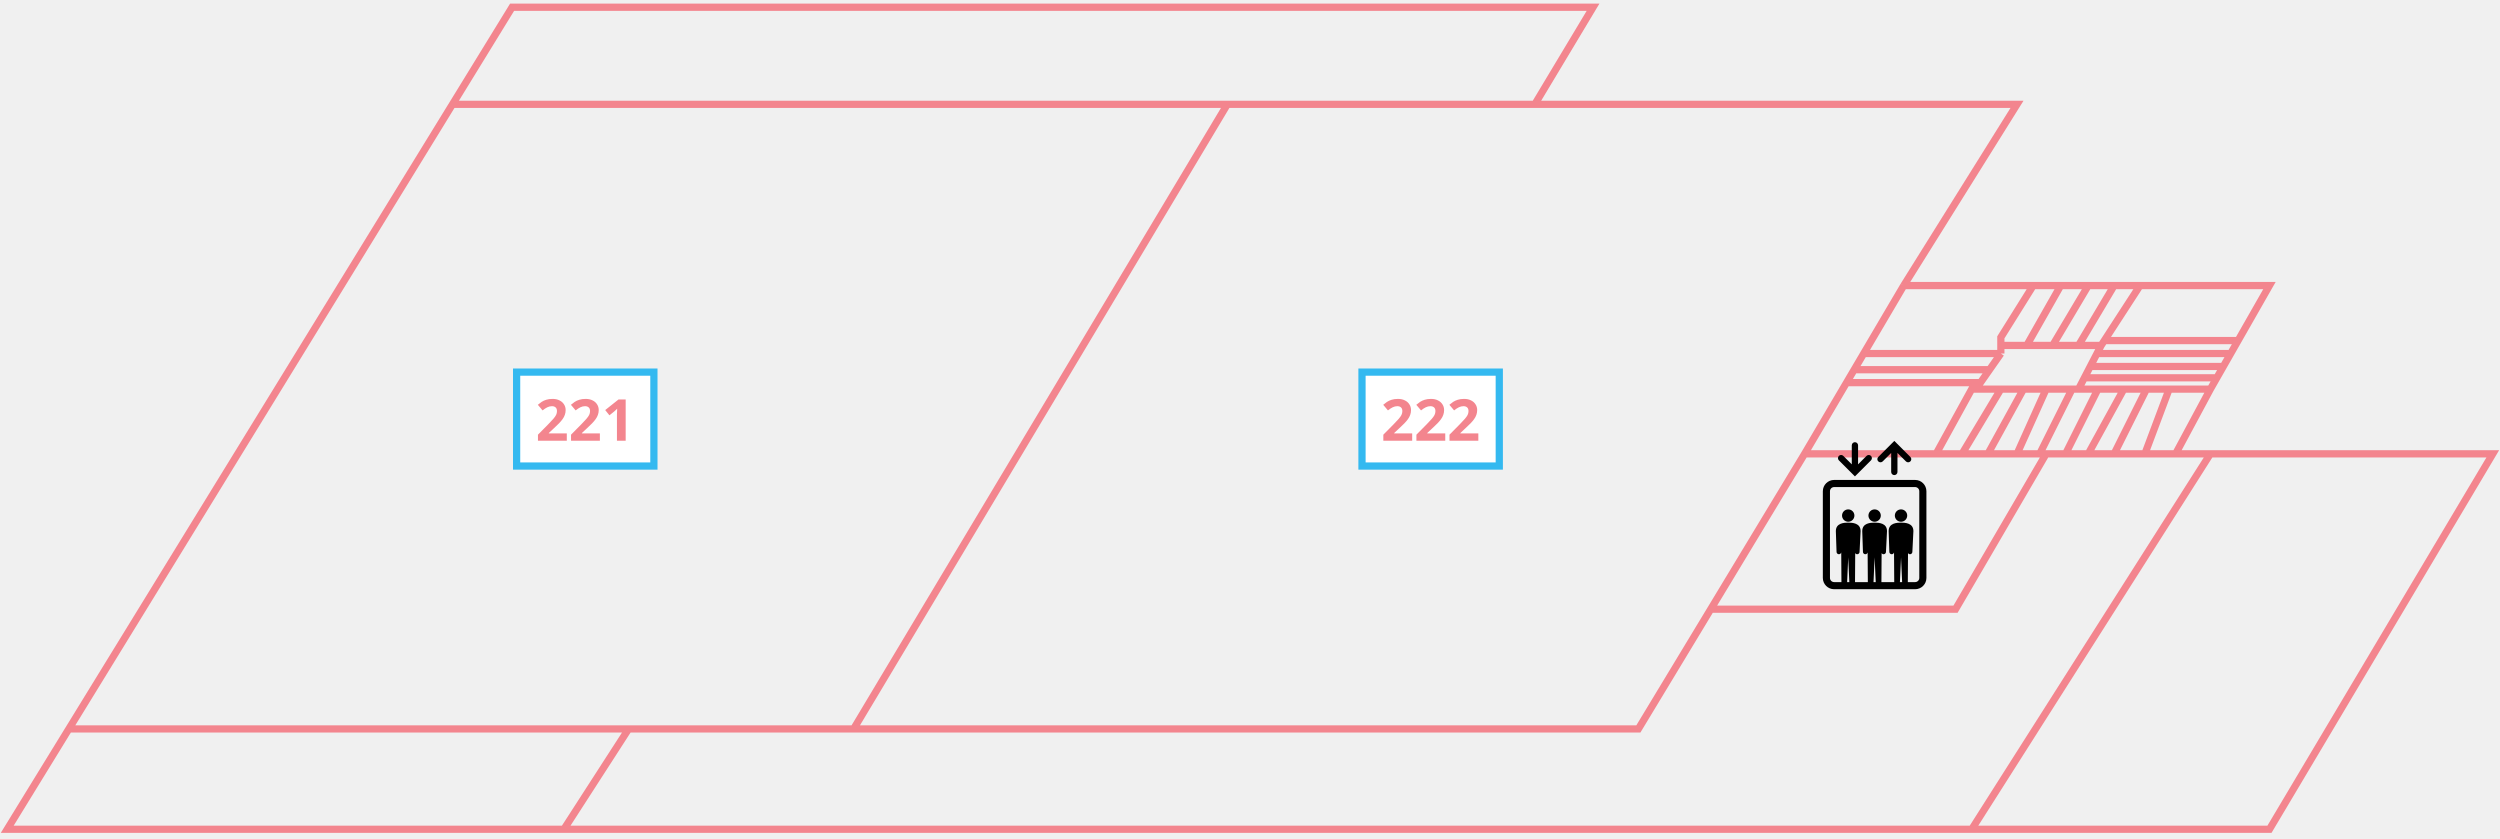
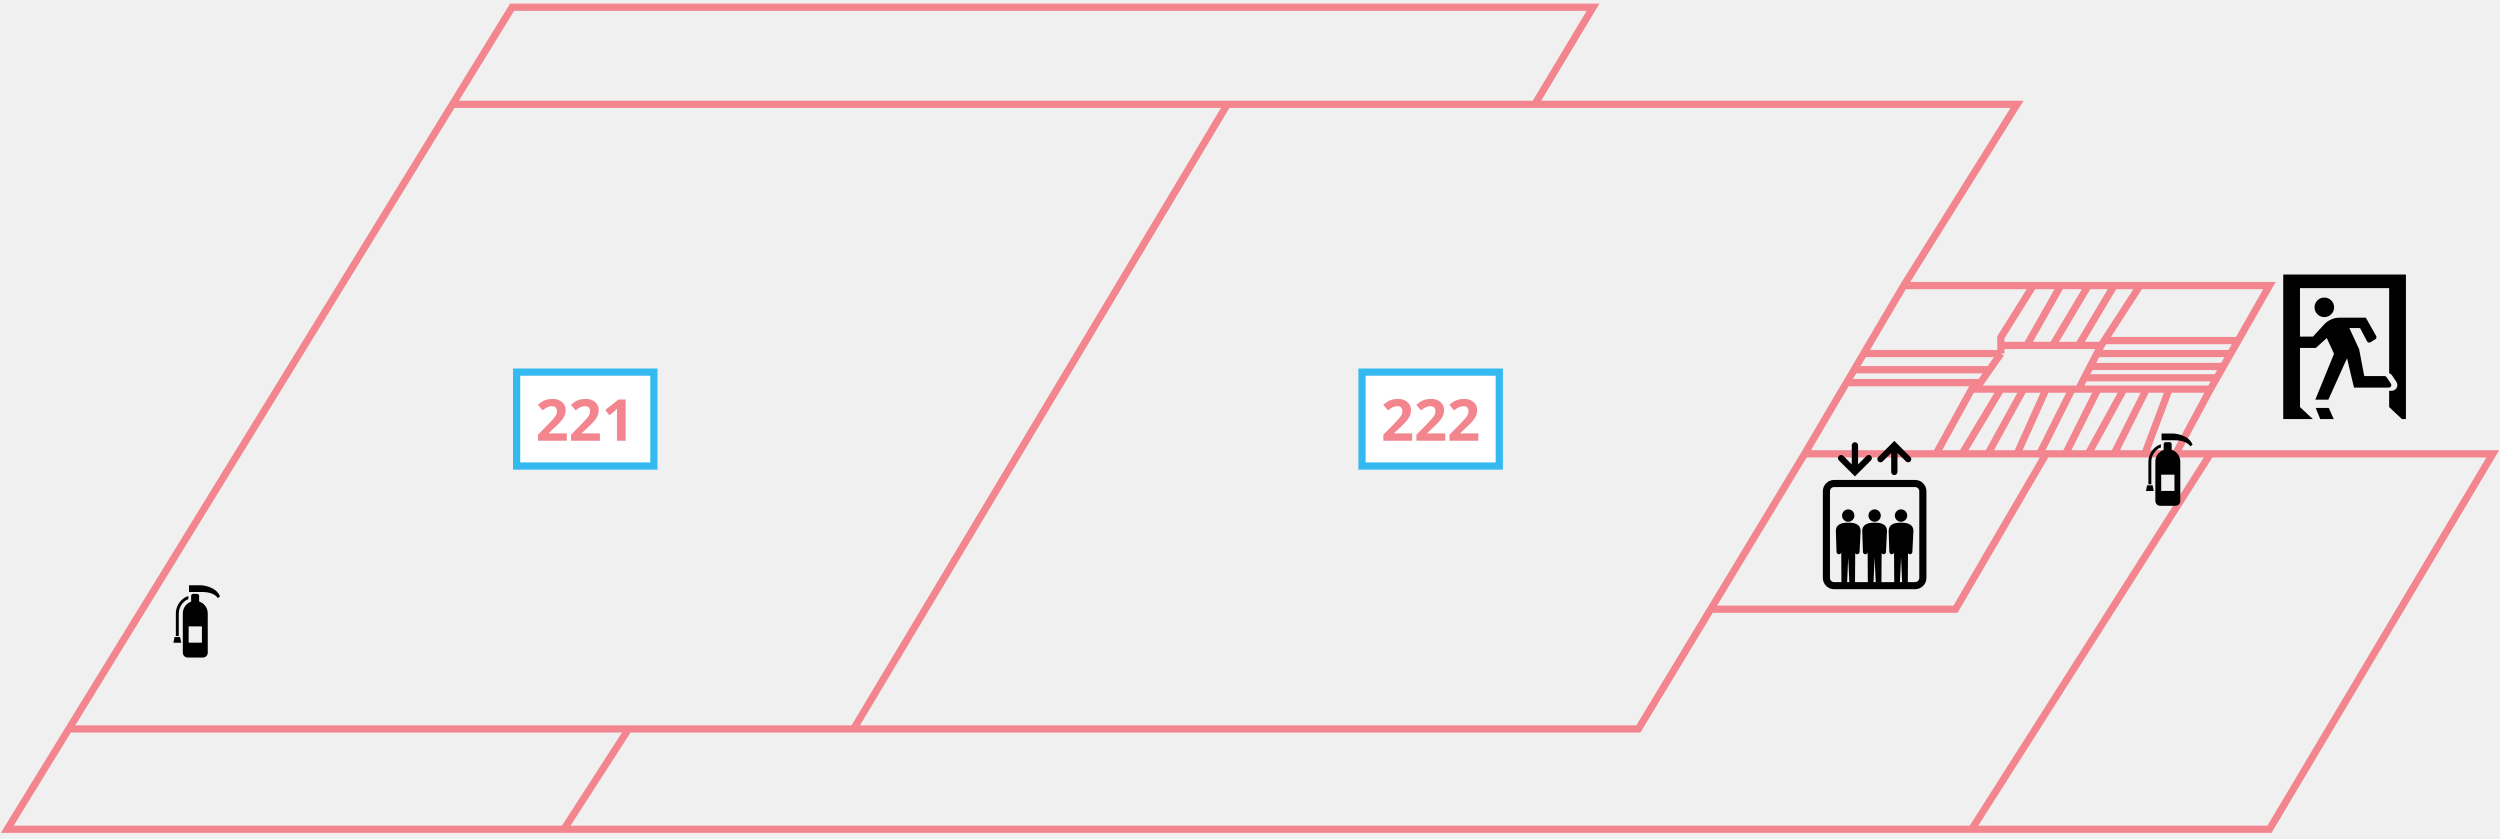
<svg xmlns="http://www.w3.org/2000/svg" width="346" height="116" viewBox="0 0 346 116" fill="none">
  <path d="M212.417 14.438L220.479 1H70.875L62.622 14.438M212.417 14.438H279.156L263.479 39.521M212.417 14.438H169.865M263.479 39.521H281.396M263.479 39.521L257.938 48.927M301.104 62.812L305.915 53.854M301.104 62.812H296.849M301.104 62.812H305.915M9.528 100.885L1 114.771H78.042M9.528 100.885L62.622 14.438M9.528 100.885H87M118.139 100.885H226.75L236.765 84.312M118.139 100.885L169.865 14.438M118.139 100.885H87M169.865 14.438H62.622M78.042 114.771L87 100.885M78.042 114.771H272.885M236.765 84.312H270.646L283.187 62.812M236.765 84.312L249.758 62.812M283.187 62.812H282.292M283.187 62.812H285.875M249.758 62.812H267.958M249.758 62.812L255.563 52.958M267.958 62.812L272.885 53.854H276.917M267.958 62.812H271.542M305.915 53.854H300.208M305.915 53.854L306.81 52.286M271.542 62.812L276.917 53.854M271.542 62.812H275.125M276.917 53.854H280.052M275.125 62.812L280.052 53.854M275.125 62.812H279.156M280.052 53.854H283.187M279.156 62.812L283.187 53.854M279.156 62.812H282.292M283.187 53.854H286.771M282.292 62.812L286.771 53.854M286.771 53.854H287.667M285.875 62.812L290.354 53.854M285.875 62.812H289.01M290.354 53.854H293.937M290.354 53.854H287.667M289.01 62.812L293.937 53.854M289.01 62.812H292.594M293.937 53.854H297.073M292.594 62.812L297.073 53.854M292.594 62.812H296.849M297.073 53.854H300.208M296.849 62.812L300.208 53.854M273.781 53.406L274.095 52.958M276.917 48.927V47.807M276.917 48.927H257.938M276.917 48.927L275.349 51.167M281.396 39.521L276.917 46.688V47.807M281.396 39.521H285.203M276.917 47.807H280.5M290.802 47.807H287.667M290.802 47.807L291.238 47.135M290.802 47.807L290.221 48.927M296.177 39.521H314.094L309.749 47.135M296.177 39.521H292.594M296.177 39.521L291.238 47.135M287.667 47.807L292.594 39.521M287.667 47.807H284.083M292.594 39.521H289.01M284.083 47.807L289.01 39.521M284.083 47.807H280.5M289.01 39.521H285.203M280.5 47.807L285.203 39.521M287.667 53.854L288.48 52.286M291.238 47.135H309.749M309.749 47.135L308.727 48.927M290.221 48.927H308.727M290.221 48.927L289.292 50.719M308.727 48.927L307.704 50.719M289.292 50.719H307.704M289.292 50.719L288.48 52.286M307.704 50.719L306.81 52.286M288.48 52.286H306.81M257.938 48.927L256.619 51.167M256.619 51.167H275.349M256.619 51.167L255.563 52.958M275.349 51.167L274.095 52.958M255.563 52.958H274.095M305.915 62.812H345L314.094 114.771H272.885M305.915 62.812L272.885 114.771" stroke="#F3858E" />
  <path d="M255.794 70.499C255.321 70.499 254.938 70.882 254.938 71.354C254.938 71.827 255.321 72.21 255.794 72.21C256.267 72.21 256.65 71.827 256.65 71.354C256.65 70.882 256.267 70.499 255.794 70.499Z" fill="black" />
  <path d="M259.448 70.499C258.975 70.499 258.592 70.882 258.592 71.354C258.592 71.827 258.975 72.21 259.448 72.21C259.92 72.21 260.304 71.827 260.304 71.354C260.304 70.882 259.92 70.499 259.448 70.499Z" fill="black" />
  <path d="M263.102 70.499C262.629 70.499 262.246 70.882 262.246 71.354C262.246 71.827 262.629 72.21 263.102 72.21C263.575 72.21 263.958 71.827 263.958 71.354C263.958 70.882 263.575 70.499 263.102 70.499Z" fill="black" />
  <path d="M265.053 66.424H253.844C252.982 66.424 252.281 67.125 252.281 67.986V79.987C252.281 80.848 252.982 81.549 253.844 81.549H265.053C265.914 81.549 266.615 80.848 266.615 79.987V67.986C266.615 67.125 265.914 66.424 265.053 66.424ZM255.642 80.563L255.794 77.133L255.947 80.563H255.642ZM259.295 80.563L259.448 77.133L259.601 80.563H259.295ZM262.949 80.563L263.102 77.133L263.254 80.563H262.949ZM265.629 79.987C265.629 80.305 265.37 80.563 265.053 80.563H264.041L264.069 76.558C264.132 76.65 264.236 76.712 264.356 76.707C264.539 76.698 264.681 76.542 264.672 76.358L264.814 73.509C264.814 72.389 263.679 72.334 263.102 72.334C262.524 72.334 261.389 72.389 261.389 73.509L261.485 76.358C261.476 76.542 261.617 76.698 261.801 76.707C261.962 76.714 262.095 76.604 262.134 76.454L262.162 80.563H260.388L260.416 76.558C260.479 76.65 260.582 76.712 260.702 76.707C260.886 76.698 261.028 76.542 261.019 76.358L261.161 73.509C261.161 72.389 260.025 72.334 259.448 72.334C258.871 72.334 257.735 72.389 257.735 73.509L257.831 76.358C257.822 76.542 257.964 76.698 258.148 76.707C258.308 76.714 258.442 76.604 258.48 76.454L258.508 80.563H256.734L256.762 76.558C256.825 76.65 256.928 76.712 257.048 76.707C257.232 76.698 257.374 76.542 257.365 76.358L257.507 73.509C257.507 72.389 256.372 72.333 255.794 72.333C255.217 72.333 254.082 72.389 254.082 73.509L254.177 76.358C254.168 76.542 254.31 76.698 254.494 76.707C254.655 76.714 254.789 76.604 254.827 76.454L254.855 80.563H253.844C253.526 80.563 253.267 80.305 253.267 79.987V67.986C253.267 67.668 253.526 67.41 253.844 67.41H265.053C265.37 67.41 265.629 67.668 265.629 67.986V79.987H265.629Z" fill="black" />
  <path d="M260.568 63.857L261.739 62.686V65.32C261.739 65.56 261.934 65.754 262.174 65.754C262.414 65.754 262.609 65.56 262.609 65.32V62.686L263.78 63.857C263.866 63.942 263.977 63.985 264.088 63.985C264.199 63.985 264.311 63.942 264.395 63.857C264.566 63.688 264.566 63.412 264.395 63.243L262.482 61.328L262.174 61.021L261.866 61.328L259.953 63.243C259.783 63.412 259.783 63.688 259.953 63.857C260.122 64.027 260.398 64.027 260.568 63.857Z" fill="black" />
  <path d="M256.414 65.626C256.414 65.626 256.414 65.626 256.414 65.626L256.722 65.934L257.03 65.626C257.03 65.626 257.03 65.626 257.03 65.626L258.943 63.712C259.113 63.542 259.113 63.267 258.943 63.097C258.774 62.927 258.498 62.927 258.328 63.097L257.157 64.268V61.635C257.157 61.395 256.962 61.2 256.722 61.2C256.482 61.2 256.287 61.395 256.287 61.635V64.268L255.116 63.097C254.946 62.927 254.67 62.927 254.5 63.097C254.331 63.267 254.331 63.542 254.5 63.712L256.414 65.626Z" fill="black" />
  <rect x="71.5" y="51.5" width="19" height="13" fill="white" stroke="#34B9F0" />
  <path d="M78.445 61H74.453V60.16L75.885 58.712C76.173 58.413 76.405 58.165 76.581 57.968C76.757 57.765 76.885 57.584 76.965 57.424C77.045 57.259 77.085 57.083 77.085 56.896C77.085 56.667 77.021 56.496 76.893 56.384C76.77 56.272 76.602 56.216 76.389 56.216C76.17 56.216 75.957 56.267 75.749 56.368C75.541 56.469 75.322 56.613 75.093 56.8L74.437 56.024C74.602 55.88 74.775 55.747 74.957 55.624C75.144 55.501 75.357 55.403 75.597 55.328C75.842 55.248 76.135 55.208 76.477 55.208C76.85 55.208 77.17 55.277 77.437 55.416C77.709 55.549 77.917 55.733 78.061 55.968C78.21 56.197 78.285 56.459 78.285 56.752C78.285 56.992 78.248 57.213 78.173 57.416C78.103 57.619 77.999 57.816 77.861 58.008C77.728 58.195 77.562 58.389 77.365 58.592C77.168 58.789 76.944 59.005 76.693 59.24L75.957 59.928V59.984H78.445V61ZM83.023 61H79.031V60.16L80.463 58.712C80.751 58.413 80.983 58.165 81.159 57.968C81.335 57.765 81.463 57.584 81.543 57.424C81.623 57.259 81.663 57.083 81.663 56.896C81.663 56.667 81.599 56.496 81.471 56.384C81.348 56.272 81.18 56.216 80.967 56.216C80.748 56.216 80.535 56.267 80.327 56.368C80.119 56.469 79.9 56.613 79.671 56.8L79.015 56.024C79.18 55.88 79.354 55.747 79.535 55.624C79.722 55.501 79.935 55.403 80.175 55.328C80.42 55.248 80.714 55.208 81.055 55.208C81.428 55.208 81.748 55.277 82.015 55.416C82.287 55.549 82.495 55.733 82.639 55.968C82.788 56.197 82.863 56.459 82.863 56.752C82.863 56.992 82.826 57.213 82.751 57.416C82.682 57.619 82.578 57.816 82.439 58.008C82.306 58.195 82.14 58.389 81.943 58.592C81.746 58.789 81.522 59.005 81.271 59.24L80.535 59.928V59.984H83.023V61ZM86.593 61H85.385V57.696C85.385 57.605 85.385 57.493 85.385 57.36C85.39 57.227 85.396 57.088 85.401 56.944C85.406 56.8 85.412 56.672 85.417 56.56C85.39 56.592 85.332 56.651 85.241 56.736C85.156 56.816 85.076 56.888 85.001 56.952L84.345 57.48L83.761 56.752L85.601 55.288H86.593V61Z" fill="#F3858E" />
  <rect x="188.5" y="51.5" width="19" height="13" fill="white" stroke="#34B9F0" />
  <path d="M195.445 61H191.453V60.16L192.885 58.712C193.173 58.413 193.405 58.165 193.581 57.968C193.757 57.765 193.885 57.584 193.965 57.424C194.045 57.259 194.085 57.083 194.085 56.896C194.085 56.667 194.021 56.496 193.893 56.384C193.77 56.272 193.602 56.216 193.389 56.216C193.17 56.216 192.957 56.267 192.749 56.368C192.541 56.469 192.322 56.613 192.093 56.8L191.437 56.024C191.602 55.88 191.775 55.747 191.957 55.624C192.143 55.501 192.357 55.403 192.597 55.328C192.842 55.248 193.135 55.208 193.477 55.208C193.85 55.208 194.17 55.277 194.437 55.416C194.709 55.549 194.917 55.733 195.061 55.968C195.21 56.197 195.285 56.459 195.285 56.752C195.285 56.992 195.247 57.213 195.173 57.416C195.103 57.619 194.999 57.816 194.861 58.008C194.727 58.195 194.562 58.389 194.365 58.592C194.167 58.789 193.943 59.005 193.693 59.24L192.957 59.928V59.984H195.445V61ZM200.023 61H196.031V60.16L197.463 58.712C197.751 58.413 197.983 58.165 198.159 57.968C198.335 57.765 198.463 57.584 198.543 57.424C198.623 57.259 198.663 57.083 198.663 56.896C198.663 56.667 198.599 56.496 198.471 56.384C198.348 56.272 198.18 56.216 197.967 56.216C197.748 56.216 197.535 56.267 197.327 56.368C197.119 56.469 196.9 56.613 196.671 56.8L196.015 56.024C196.18 55.88 196.354 55.747 196.535 55.624C196.722 55.501 196.935 55.403 197.175 55.328C197.42 55.248 197.714 55.208 198.055 55.208C198.428 55.208 198.748 55.277 199.015 55.416C199.287 55.549 199.495 55.733 199.639 55.968C199.788 56.197 199.863 56.459 199.863 56.752C199.863 56.992 199.826 57.213 199.751 57.416C199.682 57.619 199.578 57.816 199.439 58.008C199.306 58.195 199.14 58.389 198.943 58.592C198.746 58.789 198.522 59.005 198.271 59.24L197.535 59.928V59.984H200.023V61ZM204.601 61H200.609V60.16L202.041 58.712C202.329 58.413 202.561 58.165 202.737 57.968C202.913 57.765 203.041 57.584 203.121 57.424C203.201 57.259 203.241 57.083 203.241 56.896C203.241 56.667 203.177 56.496 203.049 56.384C202.926 56.272 202.758 56.216 202.545 56.216C202.326 56.216 202.113 56.267 201.905 56.368C201.697 56.469 201.478 56.613 201.249 56.8L200.593 56.024C200.758 55.88 200.932 55.747 201.113 55.624C201.3 55.501 201.513 55.403 201.753 55.328C201.998 55.248 202.292 55.208 202.633 55.208C203.006 55.208 203.326 55.277 203.593 55.416C203.865 55.549 204.073 55.733 204.217 55.968C204.366 56.197 204.441 56.459 204.441 56.752C204.441 56.992 204.404 57.213 204.329 57.416C204.26 57.619 204.156 57.816 204.017 58.008C203.884 58.195 203.718 58.389 203.521 58.592C203.324 58.789 203.1 59.005 202.849 59.24L202.113 59.928V59.984H204.601V61Z" fill="#F3858E" />
+   <path d="M320.33 42.534C320.33 43.282 320.94 43.889 321.685 43.889C322.434 43.889 323.041 43.282 323.041 42.534C323.041 41.788 322.434 41.178 321.685 41.178C320.94 41.178 320.33 41.788 320.33 42.534Z" fill="black" />
+   <path d="M321 56.46L320.502 56.458L320.503 56.46H320.496L321.119 57.995H322.99L322.302 56.46H321Z" fill="black" />
+   <path d="M316.059 38H316.007H316V57.927V57.988V57.995H318.357L320.082 58L320.076 57.995H320.086L318.318 56.338V48.158H320.503L321.682 47.095L322.025 46.788L323.031 48.955L321.15 53.573L320.439 55.311H320.442L320.439 55.318H322.245L323.687 52.11L324.829 49.583L325.792 53.641H330.611C330.889 53.641 331.055 53.336 330.902 53.105L330.306 52.204C330.292 52.187 330.279 52.174 330.265 52.157C330.201 52.089 330.113 52.048 330.018 52.048H327.212L326.504 48.331L325.546 46.261L325.152 45.404H326.633L327.605 47.24C327.666 47.355 327.785 47.416 327.9 47.416C327.961 47.416 328.022 47.399 328.076 47.366L328.75 46.949C328.9 46.854 328.95 46.657 328.862 46.505L327.429 43.964H323.81C322.99 43.964 322.211 44.306 321.659 44.909L320.117 46.586H318.318V39.877H330.627H330.658V51.648C330.824 51.703 330.97 51.811 331.068 51.96L331.665 52.858C331.824 53.102 331.841 53.41 331.702 53.668C331.563 53.925 331.299 54.085 331.007 54.085H330.658V56.338L332.43 57.995H332.979V38H316.059Z" fill="black" />
+   <path d="M300.75 60C300.44 60 299.157 60 299.157 60V60.929C299.157 60.929 300.042 60.929 300.971 60.929C302.697 60.929 303.14 61.77 303.14 61.77C303.14 61.77 303.14 61.77 303.449 61.549C302.918 60.177 301.06 60 300.75 60Z" fill="black" />
+   <path d="M297.157 67.167L297 67.958H298.08L297.923 67.167H297.157Z" fill="black" />
+   <path d="M300.559 62.251V61.475C300.559 61.317 300.431 61.189 300.272 61.189H299.739C299.58 61.189 299.453 61.317 299.453 61.475V62.267C298.782 62.503 298.302 63.142 298.302 63.894V69.336C298.302 69.703 298.599 70 298.966 70H301.09C301.456 70 301.753 69.703 301.753 69.336V63.894C301.753 63.126 301.252 62.475 300.559 62.251ZM300.946 67.942H299.109V65.698H300.946V67.942Z" fill="black" />
+   <path d="M297.745 63.925C297.745 63.169 298.132 62.476 298.746 62.074L298.748 62.073L298.748 62.073C298.751 62.07 298.875 61.992 299.071 61.926V61.5C298.747 61.587 298.542 61.72 298.522 61.733C298.522 61.733 298.522 61.733 298.522 61.733C298.522 61.733 298.52 61.734 298.52 61.735L298.52 61.735C297.794 62.212 297.337 63.03 297.337 63.925V67.027H297.745V63.925ZM298.751 62.071L298.749 62.073L298.749 62.072L298.751 62.071Z" fill="black" />
+   <path d="M27.75 81C27.44 81 26.157 81 26.157 81V81.929C26.157 81.929 27.042 81.929 27.971 81.929C29.697 81.929 30.14 82.77 30.14 82.77C30.14 82.77 30.14 82.77 30.449 82.549C29.918 81.177 28.06 81 27.75 81Z" fill="black" />
+   <path d="M24.157 88.167L24 88.958H25.08L24.923 88.167H24.157Z" fill="black" />
+   <path d="M27.559 83.251V82.475C27.559 82.317 27.431 82.189 27.272 82.189H26.739C26.58 82.189 26.453 82.317 26.453 82.475V83.267C25.782 83.503 25.302 84.142 25.302 84.894V90.336C25.302 90.703 25.599 91 25.966 91H28.09C28.456 91 28.753 90.703 28.753 90.336V84.894C28.753 84.126 28.252 83.475 27.559 83.251ZM27.946 88.942H26.109V86.698H27.946V88.942Z" fill="black" />
+   <path d="M24.745 84.925C24.745 84.169 25.132 83.476 25.746 83.074L25.748 83.073L25.748 83.073C25.751 83.07 25.875 82.992 26.071 82.926V82.5C25.747 82.587 25.542 82.72 25.523 82.733C25.522 82.733 25.522 82.733 25.522 82.733C25.522 82.733 25.52 82.734 25.52 82.735L25.52 82.735C24.794 83.212 24.337 84.03 24.337 84.925V88.027H24.745V84.925ZM25.751 83.071L25.749 83.073L25.749 83.073L25.751 83.071Z" fill="black" />
</svg>
